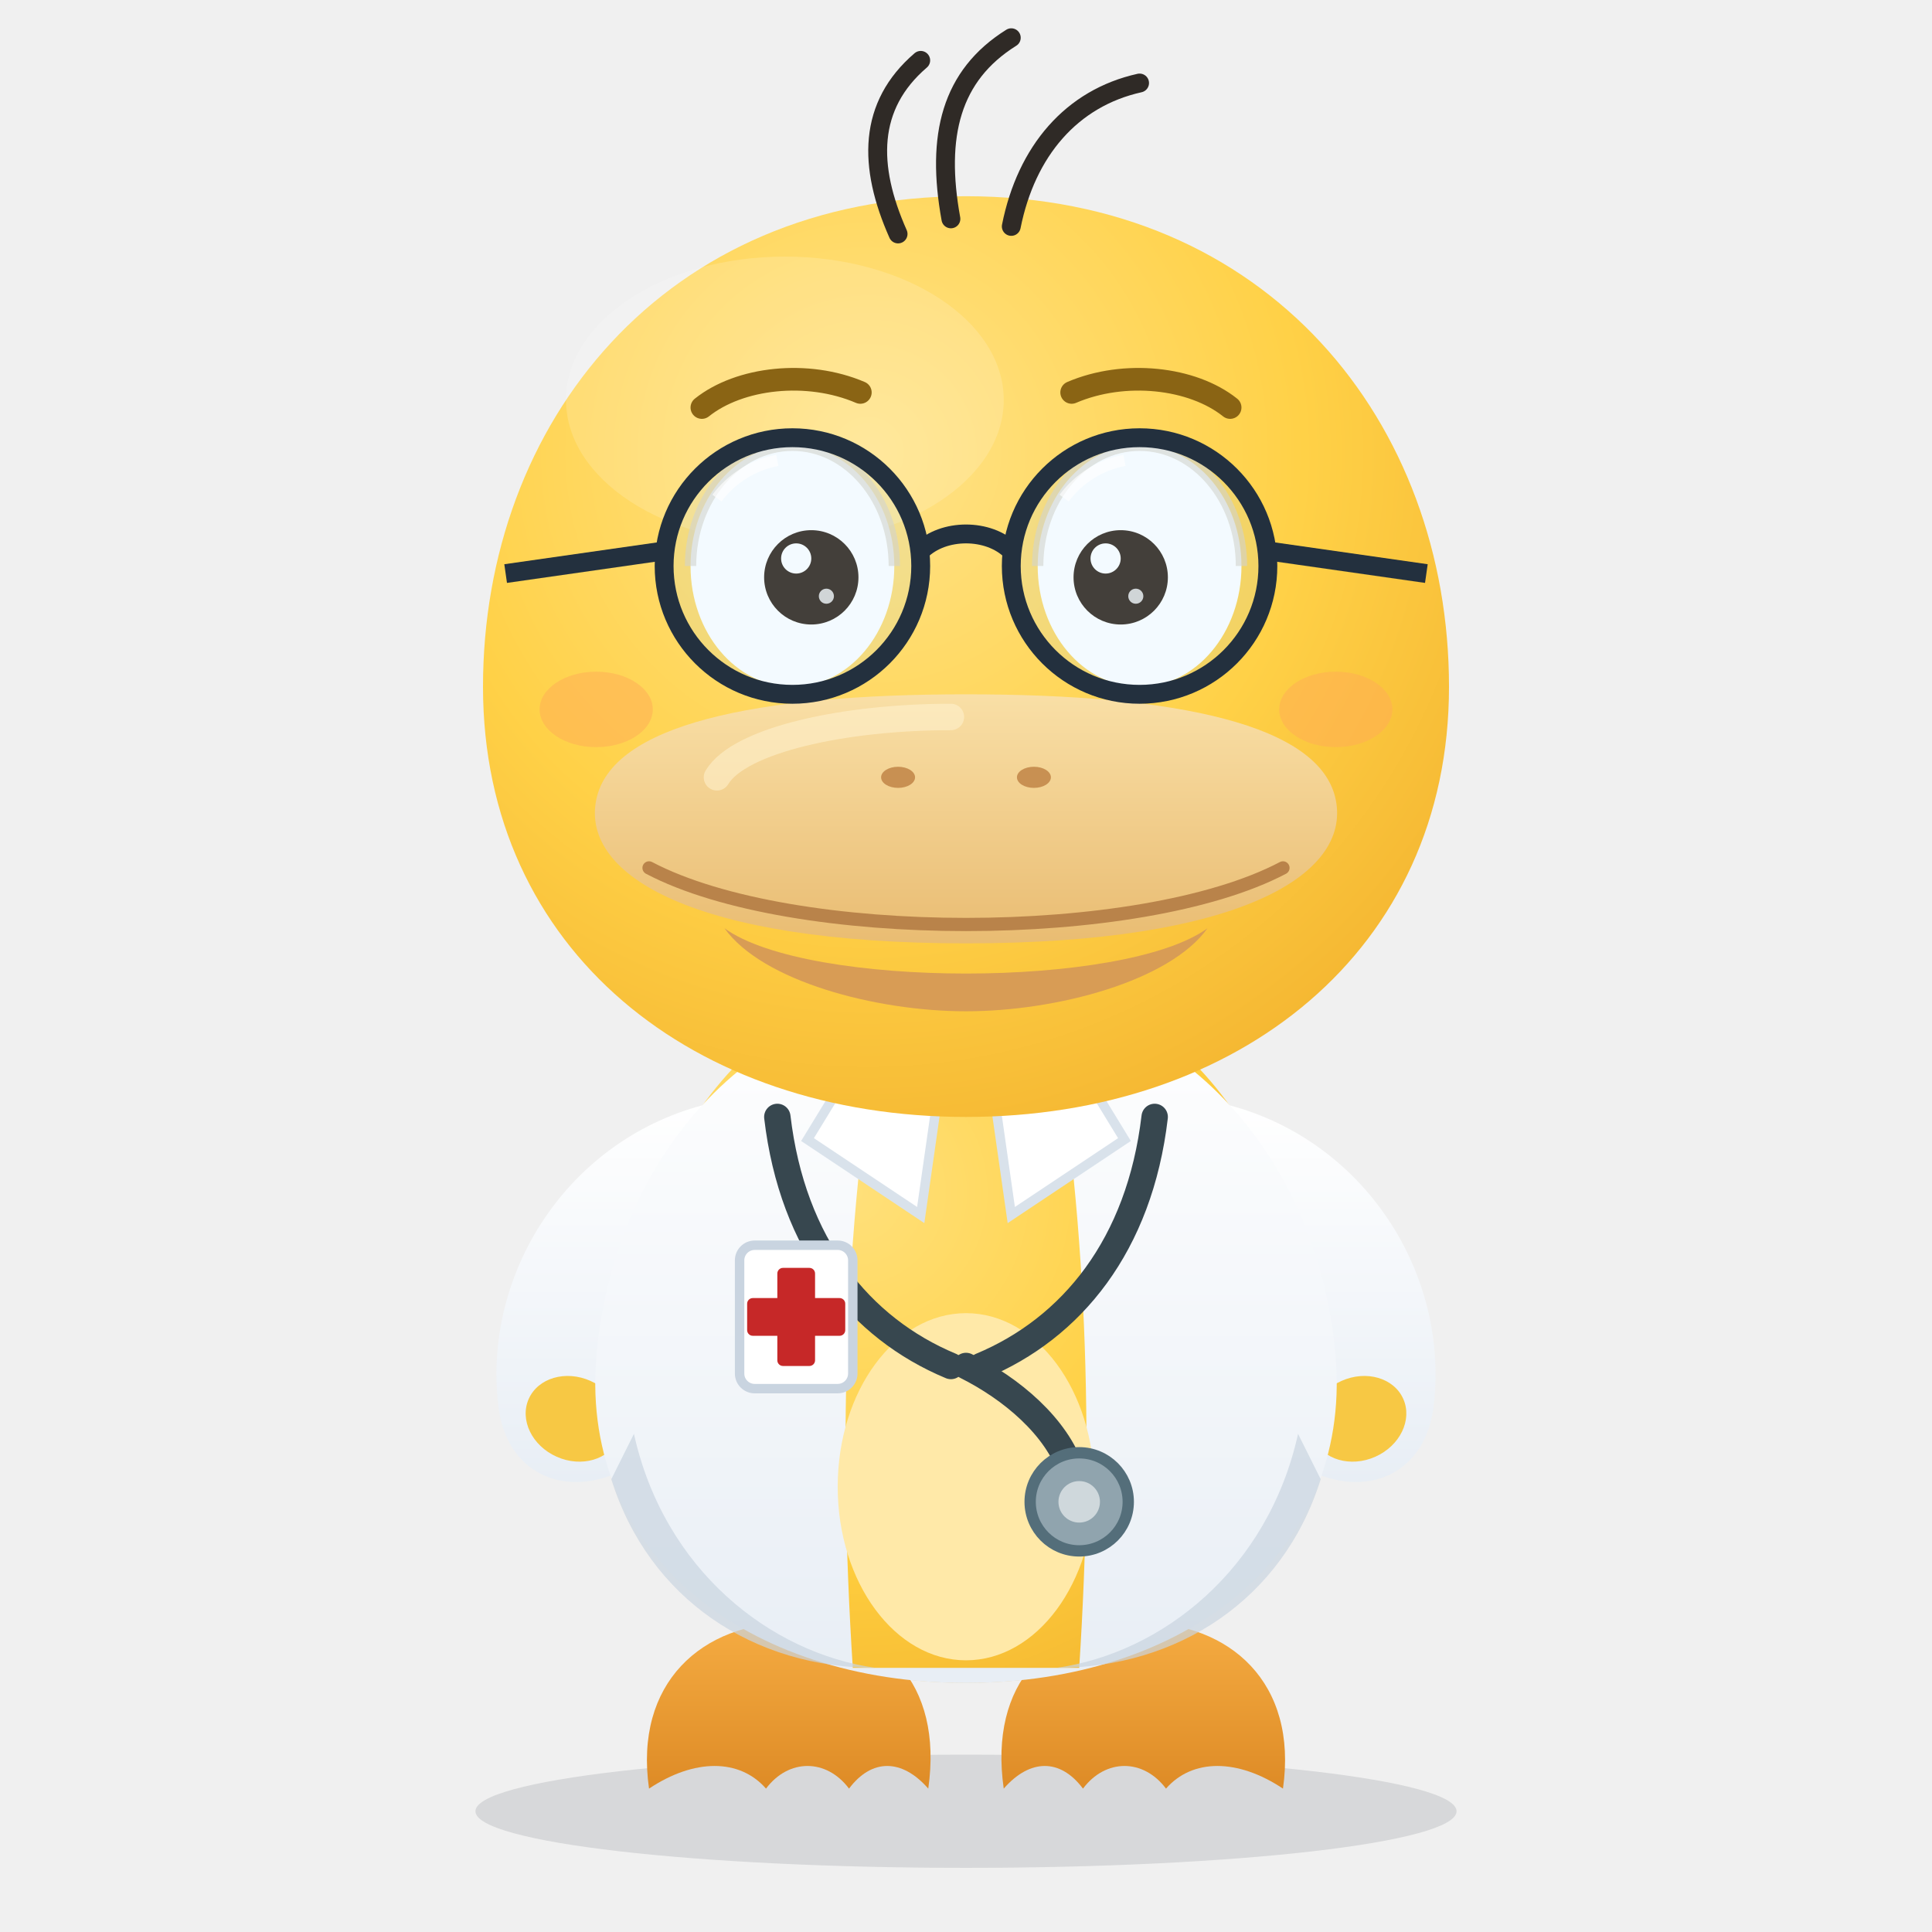
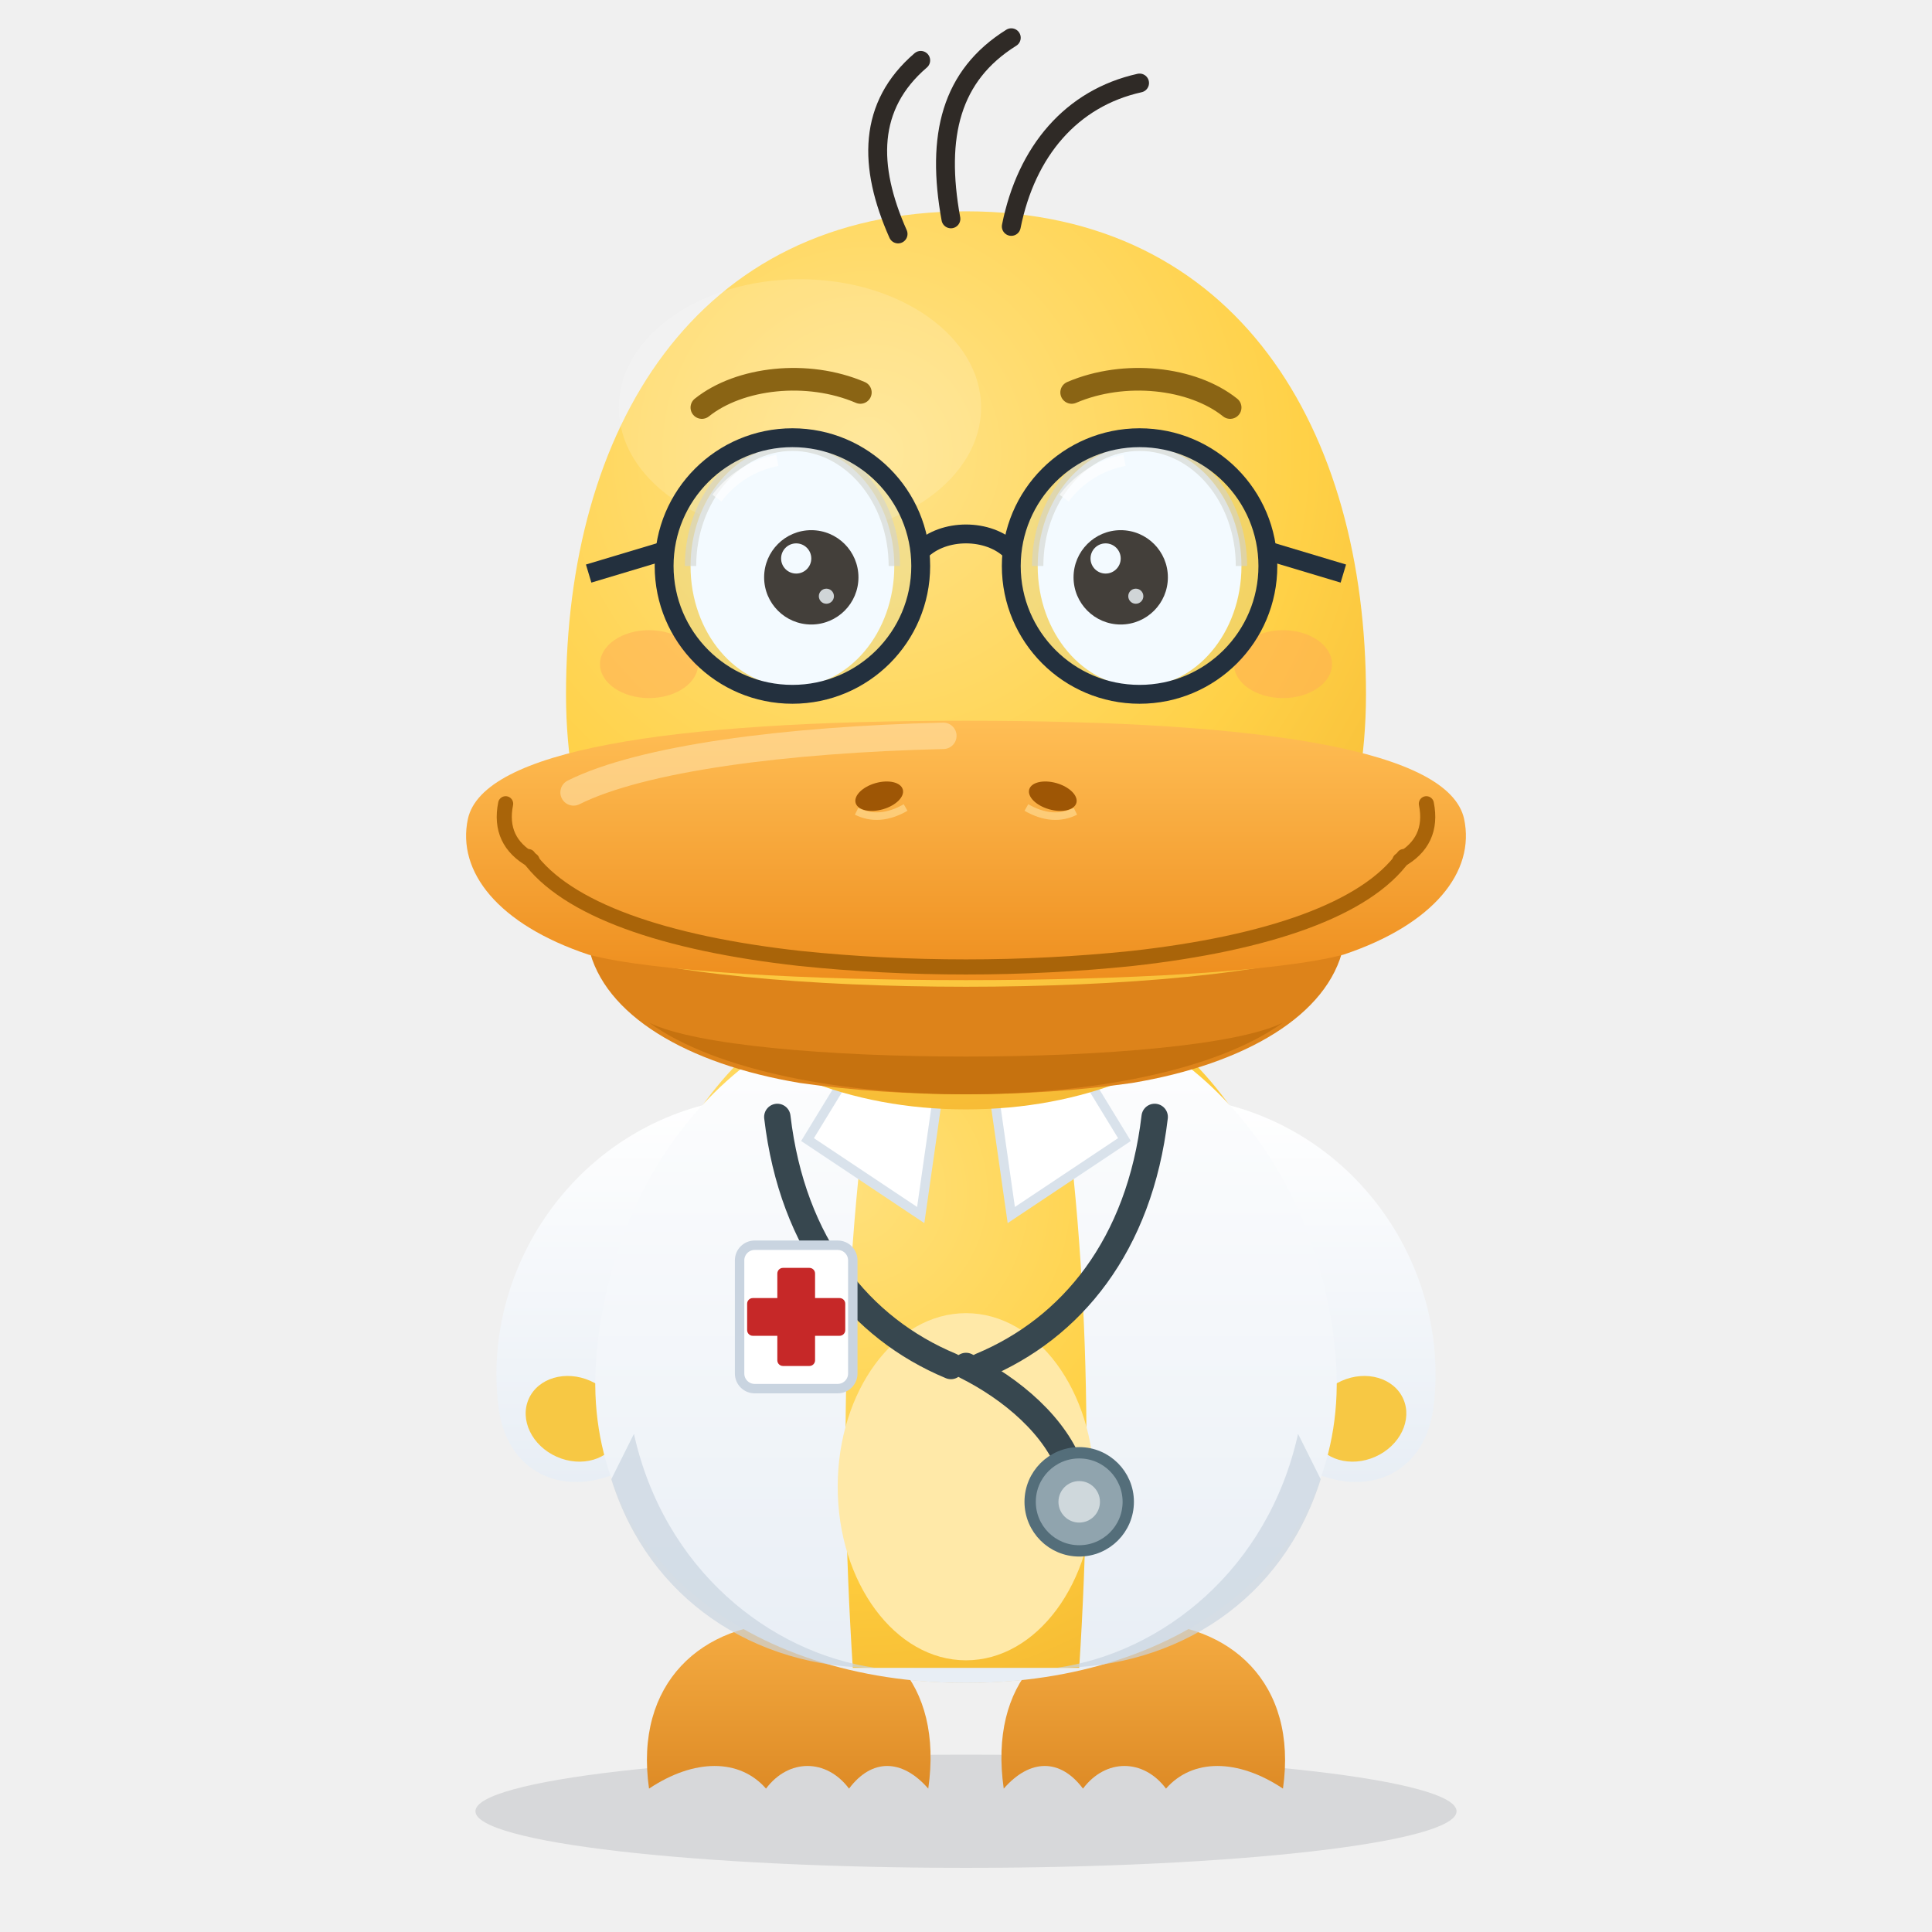
<svg xmlns="http://www.w3.org/2000/svg" viewBox="0 0 512 512" width="512" height="512" role="img" aria-labelledby="t d">
  <defs>
    <radialGradient id="gBody" gradientUnits="userSpaceOnUse" cx="226" cy="316" r="170">
      <stop offset="0%" stop-color="#FFE07A" />
      <stop offset="55%" stop-color="#FFCF3F" />
      <stop offset="100%" stop-color="#F0AE2B" />
    </radialGradient>
    <radialGradient id="gHead" gradientUnits="userSpaceOnUse" cx="230" cy="120" r="210">
      <stop offset="0%" stop-color="#FFE38A" />
      <stop offset="55%" stop-color="#FFD147" />
      <stop offset="100%" stop-color="#F2B02C" />
    </radialGradient>
    <linearGradient id="gBeak" x1="0" y1="0" x2="0" y2="1">
-       <stop offset="0%" stop-color="#F9DFA6" />
-       <stop offset="100%" stop-color="#E9BC72" />
+       <stop offset="0%" stop-color="#FFBE55" />
+       <stop offset="100%" stop-color="#EE8E1E" />
    </linearGradient>
    <linearGradient id="gFoot" x1="0" y1="0" x2="0" y2="1">
      <stop offset="0%" stop-color="#F5AC42" />
      <stop offset="100%" stop-color="#DE8B26" />
    </linearGradient>
    <linearGradient id="gCoat" x1="0" y1="0" x2="0" y2="1">
      <stop offset="0%" stop-color="#FFFFFF" />
      <stop offset="100%" stop-color="#E8EEF5" />
    </linearGradient>
    <clipPath id="clipEyeL">
      <ellipse cx="210" cy="150" rx="27" ry="32" />
    </clipPath>
    <clipPath id="clipEyeR">
      <ellipse cx="302" cy="150" rx="27" ry="32" />
    </clipPath>
  </defs>
  <style>
    #duck { animation: bob 4.2s ease-in-out infinite; }
    #shadow { transform-box: view-box; transform-origin: 256px 480px;
              animation: shadowPulse 4.2s ease-in-out infinite; }
    #head { transform-box: view-box; transform-origin: 256px 288px;
            animation: tilt 6.4s ease-in-out infinite; }
    #hair path { transform-box: view-box; transform-origin: 254px 62px;
                 animation: sway 3.4s ease-in-out infinite; }
    #hair path:nth-child(2) { animation-delay: .35s; }
    #hair path:nth-child(3) { animation-delay: .7s; }
    .lid { transform-box: fill-box; transform-origin: 50% 0%;
           transform: scaleY(0); animation: blink 5.6s infinite; }
    @keyframes bob { 0%,100% { transform: translateY(0); } 50% { transform: translateY(5px); } }
    @keyframes shadowPulse { 0%,100% { transform: scale(1); opacity:.12 } 50% { transform: scale(1.06); opacity:.16 } }
    @keyframes tilt { 0%,100% { transform: rotate(0deg); } 30% { transform: rotate(-1.3deg); } 75% { transform: rotate(1.1deg); } }
    @keyframes sway { 0%,100% { transform: rotate(0deg); } 50% { transform: rotate(3deg); } }
    @keyframes blink { 0%, 90.5%, 94.5%, 100% { transform: scaleY(0); } 91.5%, 93.5% { transform: scaleY(1); } }
    /* clases opcionales: añadir en el elemento raíz del SVG */
    svg.talk #bill-lower, .talk #bill-lower { animation: talk .42s ease-in-out infinite; }
    #bill-lower { transform-box: view-box; transform-origin: 256px 248px; }
    @keyframes talk { 0%,100% { transform: translateY(0); } 50% { transform: translateY(6px); } }
    .wave #arm-up { animation: wave 1.1s ease-in-out infinite; }
    #arm-up { transform-box: view-box; transform-origin: 330px 320px; }
    @keyframes wave { 0%,100% { transform: rotate(0deg); } 50% { transform: rotate(-8deg); } }

    @media (prefers-reduced-motion: reduce) { * { animation: none !important; } }
  </style>
  <ellipse id="shadow" cx="256" cy="480" rx="130" ry="15" fill="#1B2430" opacity="0.12" />
  <g id="duck">
    <g id="feet">
      <path d="M 172 474 C 168 446 186 430 210 430 C 234 430 250 446 246 474                C 239 466 231 466 225 474 C 219 466 209 466 203 474 C 196 466 184 466 172 474 Z" fill="url(#gFoot)" />
      <path d="M 266 474 C 262 446 278 430 302 430 C 326 430 344 446 340 474                C 328 466 316 466 309 474 C 303 466 293 466 287 474 C 281 466 273 466 266 474 Z" fill="url(#gFoot)" />
    </g>
    <g id="wing-left">
      <path d="M 190 292 C 152 300 128 336 132 372 C 134 392 152 398 168 388                C 192 372 204 336 204 304 Z" fill="url(#gCoat)" />
      <ellipse cx="152" cy="376" rx="13" ry="11" fill="#F7C844" transform="rotate(24 152 376)" />
    </g>
    <g id="wing-right">
      <path d="M 322 292 C 360 300 384 336 380 372 C 378 392 360 398 344 388                C 320 372 308 336 308 304 Z" fill="url(#gCoat)" />
      <ellipse cx="360" cy="376" rx="13" ry="11" fill="#F7C844" transform="rotate(-24 360 376)" />
    </g>
    <g id="body">
      <path d="M 256 256 C 198 258 168 306 164 358 C 160 406 200 442 256 442                C 312 442 352 406 348 358 C 344 306 314 258 256 256 Z" fill="url(#gBody)" />
      <ellipse cx="256" cy="378" rx="62" ry="48" fill="#FFE9A8" />
      <path d="M 176 388 C 188 426 220 440 256 440 C 292 440 324 426 336 388                C 328 430 296 446 256 446 C 216 446 184 430 176 388 Z" fill="#DE9A1E" opacity="0.35" />
    </g>
    <g id="coat">
      <path d="M 256 262 C 196 264 162 310 158 360 C 154 412 198 446 256 446                C 314 446 358 412 354 360 C 350 310 316 264 256 262 Z" fill="url(#gCoat)" />
      <path d="M 234 266 L 278 266 C 288 320 290 380 286 442 L 226 442 C 222 380 224 320 234 266 Z" fill="url(#gBody)" />
      <ellipse cx="256" cy="394" rx="34" ry="46" fill="#FFE9A8" />
      <path d="M 236 266 L 214 302 L 244 322 L 250 280 Z" fill="#FFFFFF" stroke="#D9E2EB" stroke-width="2.5" />
      <path d="M 276 266 L 298 302 L 268 322 L 262 280 Z" fill="#FFFFFF" stroke="#D9E2EB" stroke-width="2.5" />
      <path d="M 168 380 C 176 416 204 438 232 442 C 200 442 172 424 162 392 Z" fill="#C9D4E0" opacity=".7" />
      <path d="M 344 380 C 336 416 308 438 280 442 C 312 442 340 424 350 392 Z" fill="#C9D4E0" opacity=".7" />
    </g>
    <g id="estetoscopio" fill="none" stroke="#37474F" stroke-width="7" stroke-linecap="round">
      <path d="M 206 296 C 210 330 228 352 252 362" />
      <path d="M 306 296 C 302 330 284 352 260 362" />
      <path d="M 256 362 C 268 368 280 378 284 390" />
      <circle cx="286" cy="398" r="13" fill="#90A4AE" stroke="#546E7A" stroke-width="3" />
      <circle cx="286" cy="398" r="5.5" fill="#CFD8DC" stroke="none" />
    </g>
    <g id="badge">
      <rect x="196" y="330" width="30" height="38" rx="4" fill="#FFFFFF" stroke="#C9D4E0" stroke-width="2.5" />
      <rect x="206" y="336" width="10" height="26" rx="1.5" fill="#C62828" />
      <rect x="198" y="344" width="26" height="10" rx="1.5" fill="#C62828" />
    </g>
    <g id="head">
-       <path d="M 256 52 C 176 52 128 112 128 182 C 128 252 184 296 256 296                C 328 296 384 252 384 182 C 384 112 336 52 256 52 Z" fill="url(#gHead)" />
-       <ellipse cx="208" cy="106" rx="58" ry="38" fill="#FFFFFF" opacity="0.16" />
+       <path d="M 256 56 C 184 56 150 114 150 184 C 150 250 194 294 256 294                C 318 294 362 250 362 184 C 362 114 328 56 256 56 Z" fill="url(#gHead)" />
+       <ellipse cx="212" cy="108" rx="48" ry="34" fill="#FFFFFF" opacity="0.16" />
      <g id="hair" fill="none" stroke="#2F2A26" stroke-width="5" stroke-linecap="round">
        <path d="M 252 58 C 248 36 252 20 268 10" />
        <path d="M 238 62 C 230 44 230 28 244 16" />
        <path d="M 268 60 C 272 40 284 26 302 22" />
      </g>
-       <ellipse cx="158" cy="188" rx="15" ry="10" fill="#FFAC55" opacity="0.5" />
-       <ellipse cx="354" cy="188" rx="15" ry="10" fill="#FFAC55" opacity="0.5" />
+       <ellipse cx="172" cy="176" rx="13" ry="9" fill="#FFAC55" opacity="0.5" />
+       <ellipse cx="340" cy="176" rx="13" ry="9" fill="#FFAC55" opacity="0.5" />
      <g id="eye-left">
        <ellipse cx="210" cy="150" rx="27" ry="32" fill="#FFFFFF" />
        <path d="M 183 150 A 27 32 0 0 1 237 150" fill="none" stroke="#D8D2C4" stroke-width="3" opacity=".6" />
        <circle cx="215" cy="153" r="12.5" fill="#33261B" />
        <circle cx="211" cy="148" r="4" fill="#FFFFFF" />
        <circle cx="219" cy="158" r="2" fill="#FFFFFF" opacity="0.8" />
        <g clip-path="url(#clipEyeL)">
          <ellipse class="lid" cx="210" cy="150" rx="28" ry="33" fill="#F6C74A" />
        </g>
      </g>
      <g id="eye-right">
        <ellipse cx="302" cy="150" rx="27" ry="32" fill="#FFFFFF" />
        <path d="M 275 150 A 27 32 0 0 1 329 150" fill="none" stroke="#D8D2C4" stroke-width="3" opacity=".6" />
        <circle cx="297" cy="153" r="12.5" fill="#33261B" />
        <circle cx="293" cy="148" r="4" fill="#FFFFFF" />
        <circle cx="301" cy="158" r="2" fill="#FFFFFF" opacity="0.8" />
        <g clip-path="url(#clipEyeR)">
          <ellipse class="lid" cx="302" cy="150" rx="28" ry="33" fill="#F6C74A" />
        </g>
      </g>
      <g fill="none" stroke="#8A6414" stroke-width="6" stroke-linecap="round">
        <path d="M 186 108 C 196 100 214 98 228 104" />
        <path d="M 284 104 C 298 98 316 100 326 108" />
      </g>
-       <g id="beak">
-         <path id="bill-lower" d="M 192 246 C 214 262 298 262 320 246 C 310 260 280 268 256 268                  C 232 268 202 260 192 246 Z" fill="#D89C55" />
-         <path d="M 158 212 C 162 192 200 184 256 184 C 312 184 350 192 354 212                  C 358 232 328 250 256 250 C 184 250 154 232 158 212 Z" fill="url(#gBeak)" />
-         <path d="M 172 230 C 210 250 302 250 340 230" fill="none" stroke="#B9834A" stroke-width="3.5" stroke-linecap="round" />
-         <path d="M 190 206 C 196 196 224 190 252 190" fill="none" stroke="#FFF3D0" stroke-width="7" stroke-linecap="round" opacity="0.55" />
-         <ellipse cx="238" cy="206" rx="4.5" ry="2.8" fill="#C89052" />
-         <ellipse cx="274" cy="206" rx="4.5" ry="2.8" fill="#C89052" />
+       <g id="beak" transform="translate(0 7)">
+         <path id="bill-lower" d="M 156 244 C 192 258 320 258 356 244                  C 352 262 330 275 300 280 C 272 284 240 284 212 280                  C 182 275 160 262 156 244 Z" fill="#DD831A" />
+         <path d="M 172 264 C 196 276 316 276 340 264 C 322 277 288 283 256 283                  C 224 283 190 277 172 264 Z" fill="#C06E0C" opacity=".8" />
+         <path d="M 124 210 C 128 192 176 184 256 184 C 336 184 384 192 388 210                  C 391 224 380 238 356 246 C 322 255 190 255 156 246                  C 132 238 121 224 124 210 Z" fill="url(#gBeak)" />
+         <g fill="none" stroke="#A96409" stroke-width="4" stroke-linecap="round">
+           <path d="M 140 220 C 150 234 176 243 212 247 C 241 250 271 250 300 247                    C 336 243 362 234 372 220" />
+           <path d="M 141 221 Q 132 216 134 206" />
+           <path d="M 371 221 Q 380 216 378 206" />
+         </g>
+         <g id="nostrils">
+           <ellipse cx="233" cy="204" rx="6.5" ry="3.6" fill="#9E5605" transform="rotate(-16 233 204)" />
+           <ellipse cx="279" cy="204" rx="6.5" ry="3.6" fill="#9E5605" transform="rotate(16 279 204)" />
+           <path d="M 227 208 Q 233 211 240 207" fill="none" stroke="#FFD98F" stroke-width="2" opacity=".7" />
+           <path d="M 272 207 Q 279 211 285 208" fill="none" stroke="#FFD98F" stroke-width="2" opacity=".7" />
+         </g>
+         <path d="M 152 203 C 170 194 208 189 250 188" fill="none" stroke="#FFE1A6" stroke-width="7" stroke-linecap="round" opacity="0.6" />
      </g>
      <g id="glasses" fill="none" stroke="#23303E" stroke-width="5">
        <circle cx="210" cy="150" r="34" fill="#AAD7FF" fill-opacity="0.14" />
        <circle cx="302" cy="150" r="34" fill="#AAD7FF" fill-opacity="0.14" />
        <path d="M 244 146 C 250 140 262 140 268 146" />
-         <path d="M 176 146 L 134 152" />
-         <path d="M 336 146 L 378 152" />
+         <path d="M 176 146 L 156 152" />
+         <path d="M 336 146 L 356 152" />
        <path d="M 190 132 A 26 26 0 0 1 206 122" stroke="#FFFFFF" stroke-width="3" opacity=".65" />
        <path d="M 282 132 A 26 26 0 0 1 298 122" stroke="#FFFFFF" stroke-width="3" opacity=".65" />
      </g>
    </g>
  </g>
</svg>
